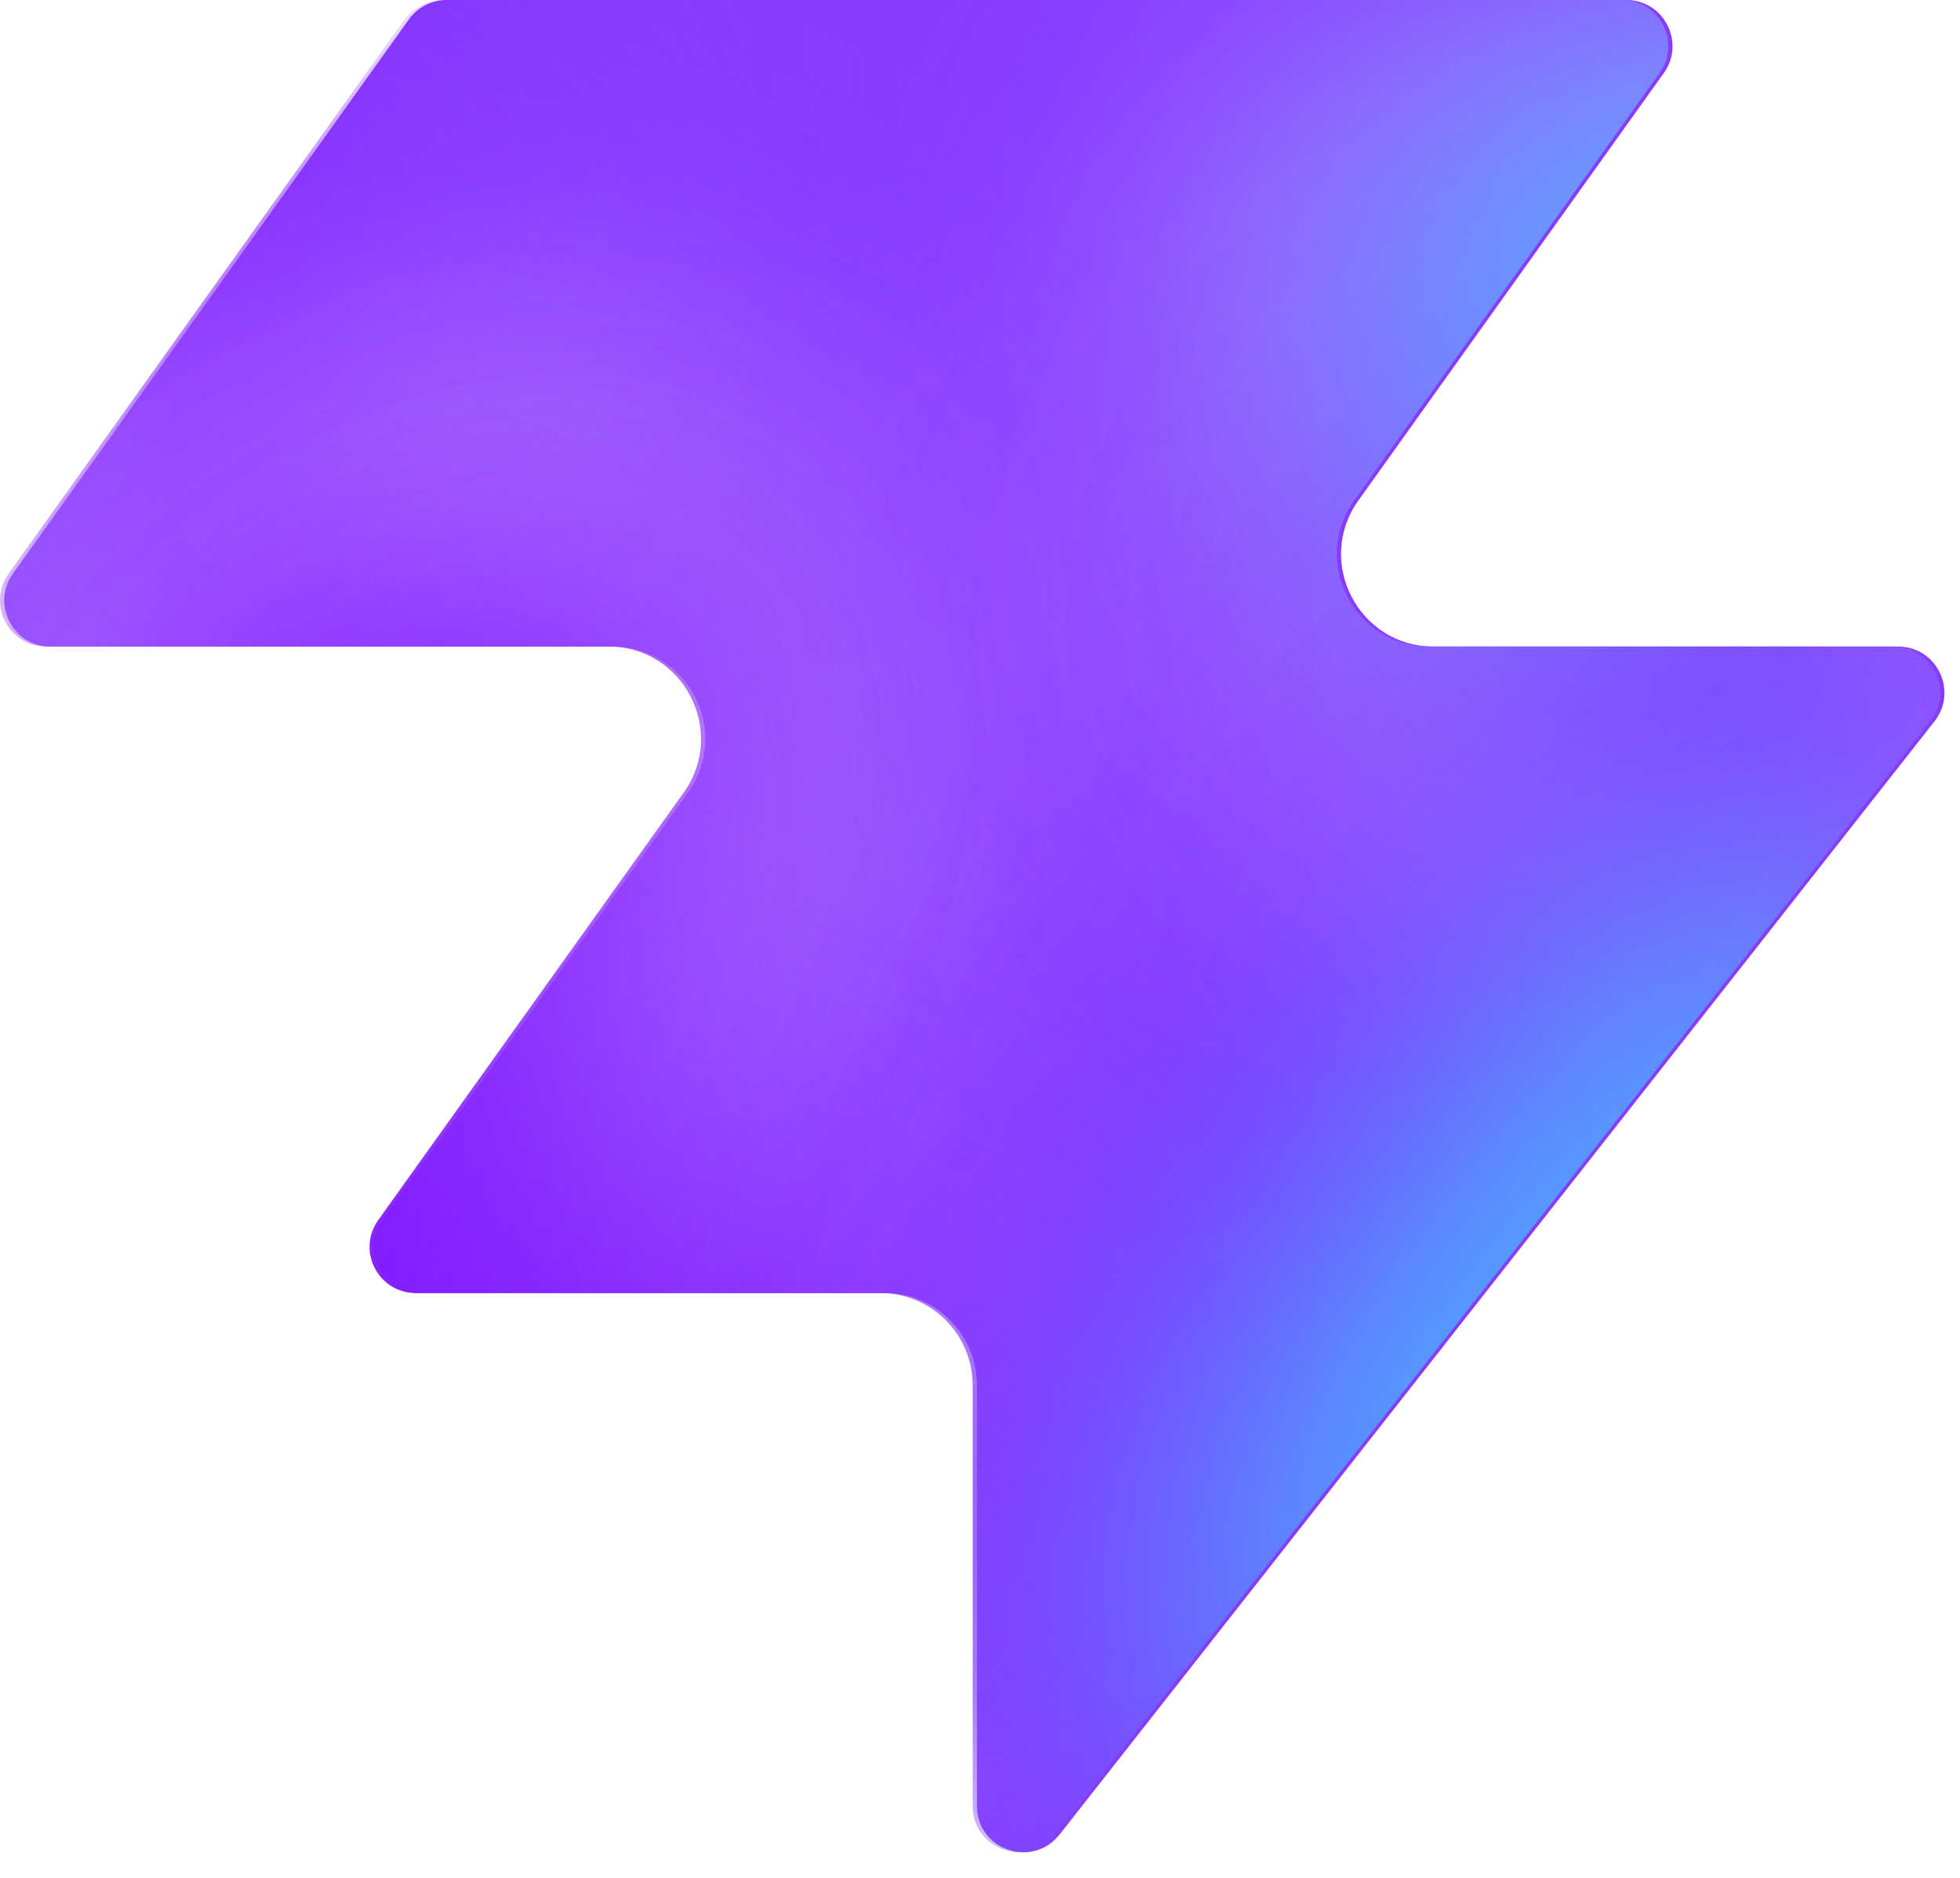
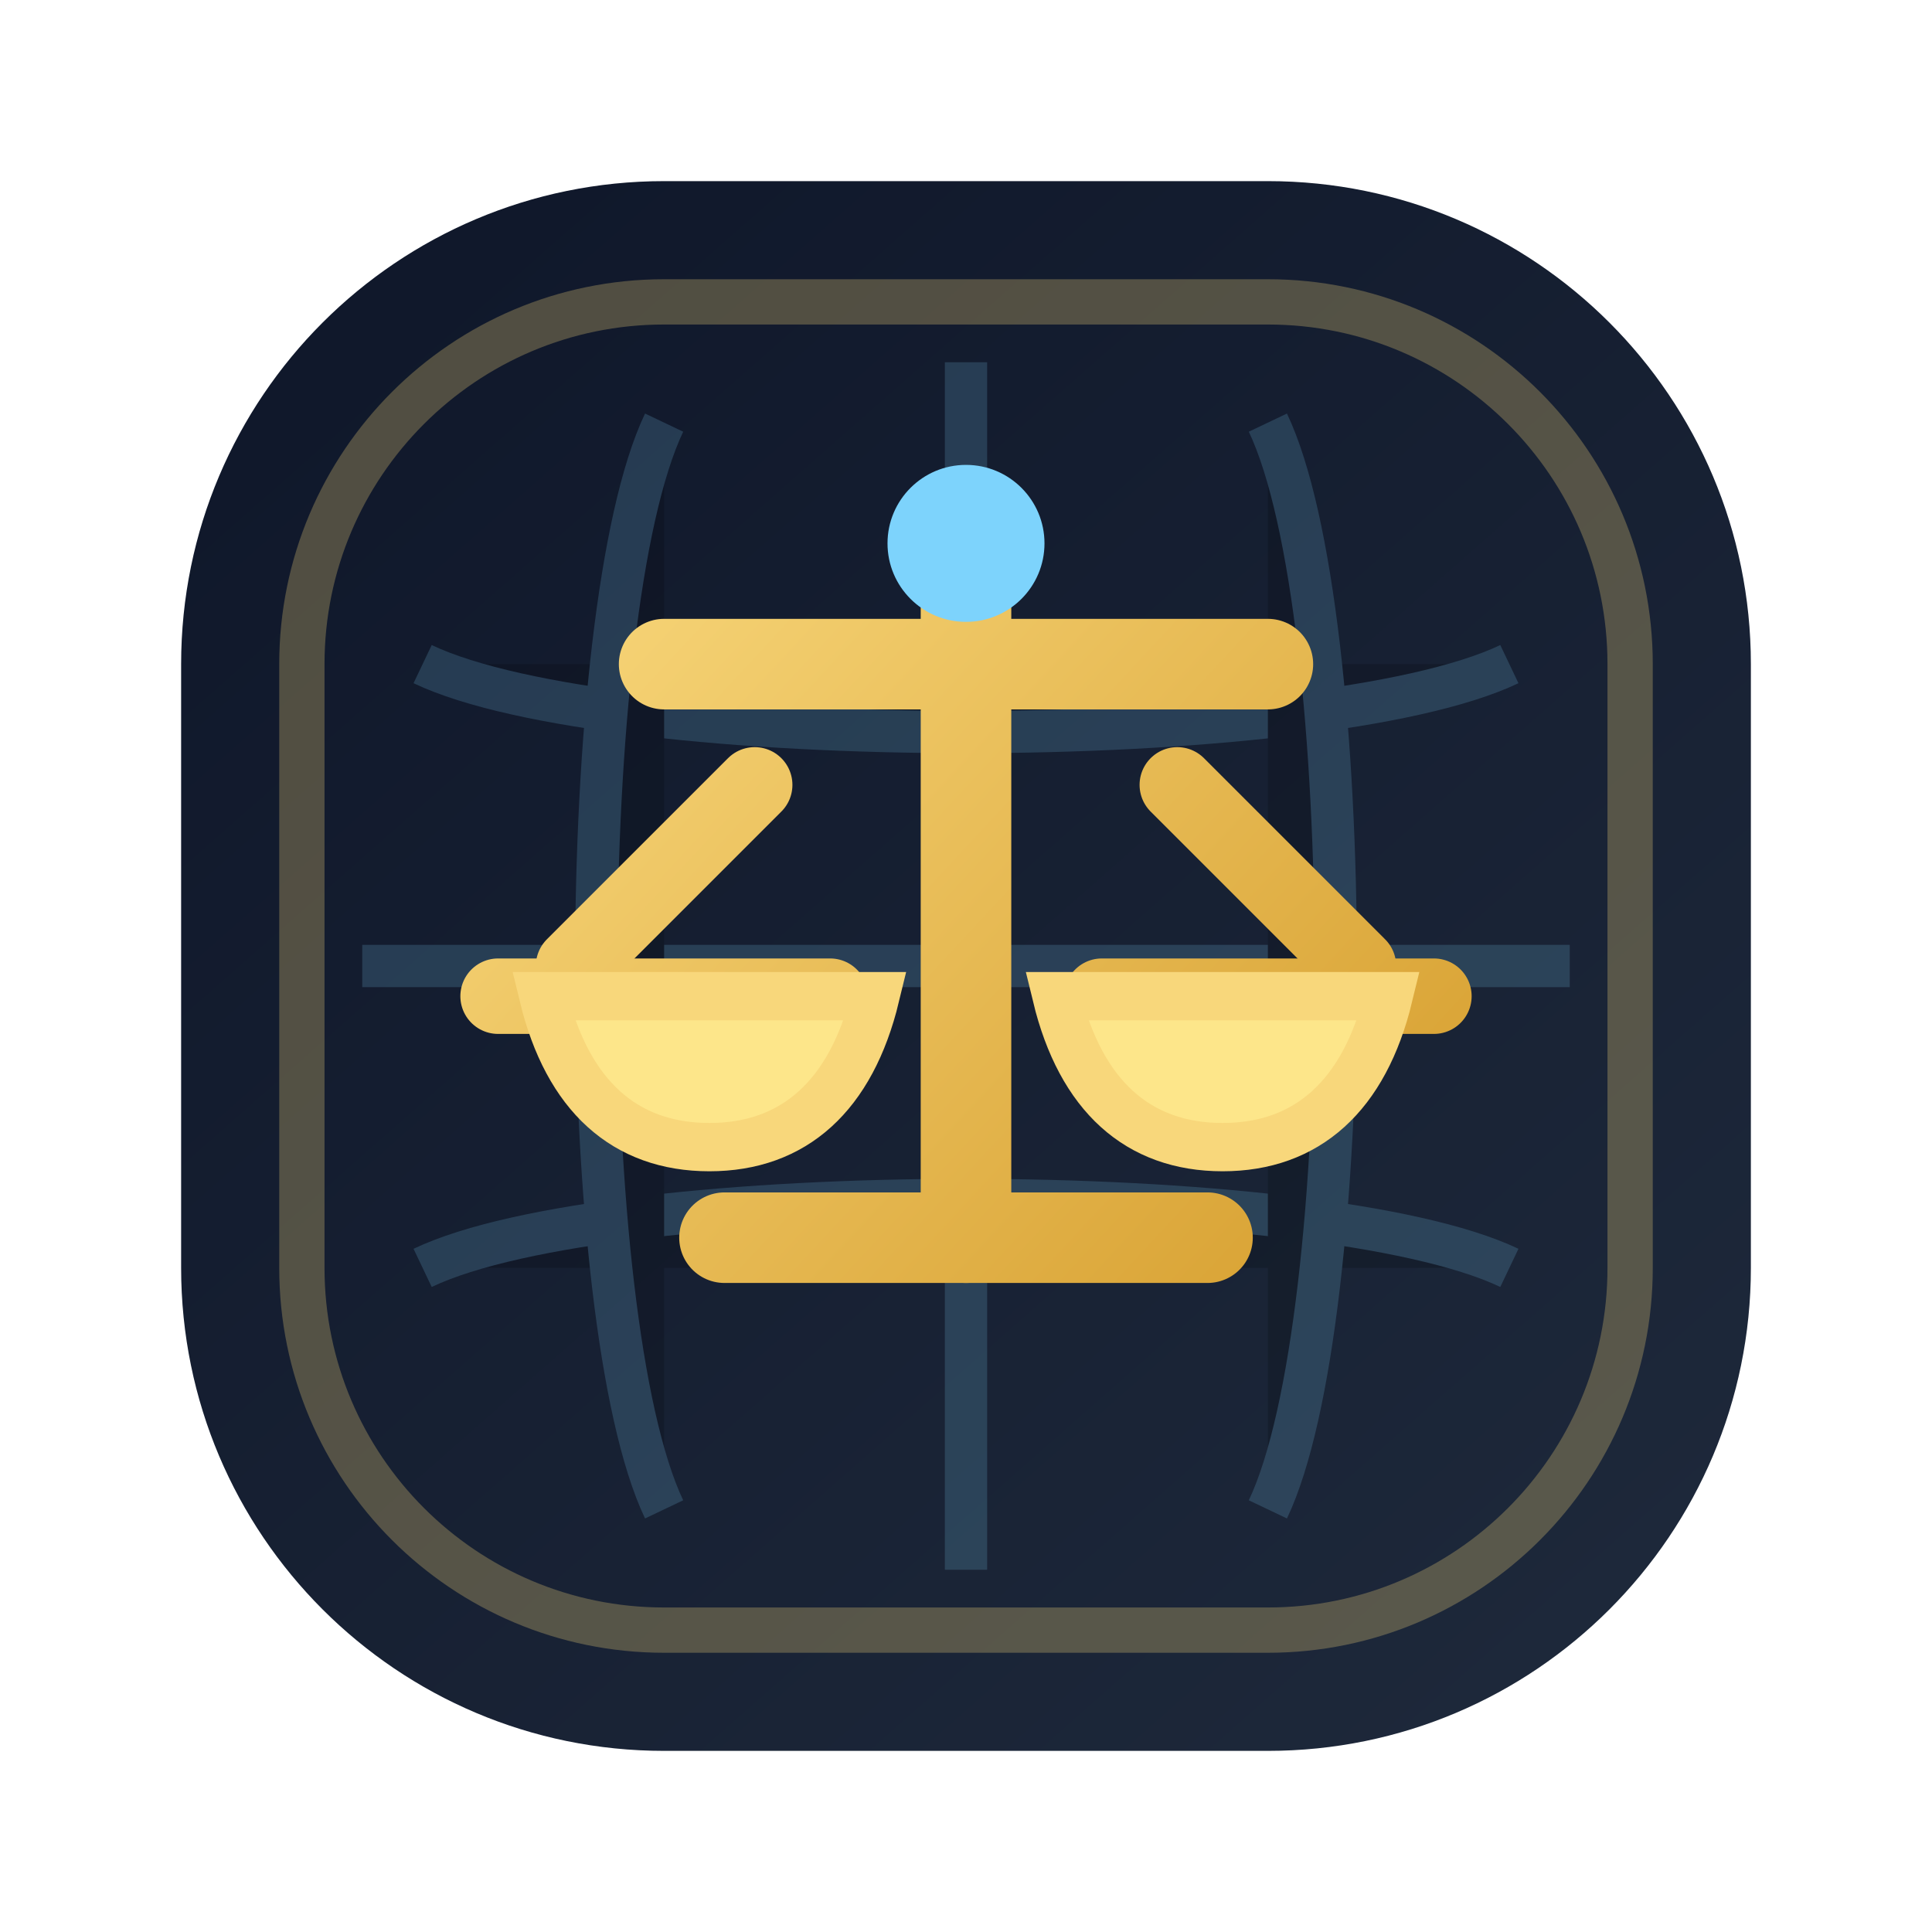
- <svg xmlns="http://www.w3.org/2000/svg" width="48" height="46" fill="none" viewBox="0 0 48 46">
-   <path fill="#863bff" d="M25.946 44.938c-.664.845-2.021.375-2.021-.698V33.937a2.26 2.26 0 0 0-2.262-2.262H10.287c-.92 0-1.456-1.04-.92-1.788l7.48-10.471c1.07-1.497 0-3.578-1.842-3.578H1.237c-.92 0-1.456-1.04-.92-1.788L10.013.474c.214-.297.556-.474.92-.474h28.894c.92 0 1.456 1.04.92 1.788l-7.48 10.471c-1.07 1.498 0 3.579 1.842 3.579h11.377c.943 0 1.473 1.088.89 1.83L25.947 44.94z" style="fill:#863bff;fill:color(display-p3 .525 .23 1);fill-opacity:1" />
-   <mask id="a" width="48" height="46" x="0" y="0" maskUnits="userSpaceOnUse" style="mask-type:alpha">
-     <path fill="#000" d="M25.842 44.938c-.664.844-2.021.375-2.021-.698V33.937a2.26 2.26 0 0 0-2.262-2.262H10.183c-.92 0-1.456-1.04-.92-1.788l7.48-10.471c1.07-1.498 0-3.579-1.842-3.579H1.133c-.92 0-1.456-1.04-.92-1.787L9.91.473c.214-.297.556-.474.92-.474h28.894c.92 0 1.456 1.04.92 1.788l-7.48 10.471c-1.07 1.498 0 3.578 1.842 3.578h11.377c.943 0 1.473 1.088.89 1.832L25.843 44.94z" style="fill:#000;fill-opacity:1" />
-   </mask>
-   <g mask="url(#a)">
-     <g filter="url(#b)">
-       <ellipse cx="5.508" cy="14.704" fill="#ede6ff" rx="5.508" ry="14.704" style="fill:#ede6ff;fill:color(display-p3 .927 .903 1);fill-opacity:1" transform="matrix(.00324 1 1 -.00324 -4.47 31.516)" />
-     </g>
-     <g filter="url(#c)">
-       <ellipse cx="10.399" cy="29.851" fill="#ede6ff" rx="10.399" ry="29.851" style="fill:#ede6ff;fill:color(display-p3 .927 .903 1);fill-opacity:1" transform="matrix(.00324 1 1 -.00324 -39.328 7.883)" />
-     </g>
-     <g filter="url(#d)">
-       <ellipse cx="5.508" cy="30.487" fill="#7e14ff" rx="5.508" ry="30.487" style="fill:#7e14ff;fill:color(display-p3 .492 .077 1);fill-opacity:1" transform="rotate(89.814 -25.913 -14.639)scale(1 -1)" />
-     </g>
-     <g filter="url(#e)">
-       <ellipse cx="5.508" cy="30.599" fill="#7e14ff" rx="5.508" ry="30.599" style="fill:#7e14ff;fill:color(display-p3 .492 .077 1);fill-opacity:1" transform="rotate(89.814 -32.644 -3.334)scale(1 -1)" />
-     </g>
-     <g filter="url(#f)">
-       <ellipse cx="5.508" cy="30.599" fill="#7e14ff" rx="5.508" ry="30.599" style="fill:#7e14ff;fill:color(display-p3 .492 .077 1);fill-opacity:1" transform="matrix(.00324 1 1 -.00324 -34.34 30.47)" />
-     </g>
-     <g filter="url(#g)">
-       <ellipse cx="14.072" cy="22.078" fill="#ede6ff" rx="14.072" ry="22.078" style="fill:#ede6ff;fill:color(display-p3 .927 .903 1);fill-opacity:1" transform="rotate(93.35 24.506 48.493)scale(-1 1)" />
-     </g>
-     <g filter="url(#h)">
-       <ellipse cx="3.47" cy="21.501" fill="#7e14ff" rx="3.47" ry="21.501" style="fill:#7e14ff;fill:color(display-p3 .492 .077 1);fill-opacity:1" transform="rotate(89.009 28.708 47.59)scale(-1 1)" />
-     </g>
-     <g filter="url(#i)">
-       <ellipse cx="3.47" cy="21.501" fill="#7e14ff" rx="3.47" ry="21.501" style="fill:#7e14ff;fill:color(display-p3 .492 .077 1);fill-opacity:1" transform="rotate(89.009 28.708 47.59)scale(-1 1)" />
-     </g>
-     <g filter="url(#j)">
-       <ellipse cx=".387" cy="8.972" fill="#7e14ff" rx="4.407" ry="29.108" style="fill:#7e14ff;fill:color(display-p3 .492 .077 1);fill-opacity:1" transform="rotate(39.51 .387 8.972)" />
-     </g>
-     <g filter="url(#k)">
-       <ellipse cx="47.523" cy="-6.092" fill="#7e14ff" rx="4.407" ry="29.108" style="fill:#7e14ff;fill:color(display-p3 .492 .077 1);fill-opacity:1" transform="rotate(37.892 47.523 -6.092)" />
-     </g>
-     <g filter="url(#l)">
-       <ellipse cx="41.412" cy="6.333" fill="#47bfff" rx="5.971" ry="9.665" style="fill:#47bfff;fill:color(display-p3 .28 .748 1);fill-opacity:1" transform="rotate(37.892 41.412 6.333)" />
-     </g>
-     <g filter="url(#m)">
-       <ellipse cx="-1.879" cy="38.332" fill="#7e14ff" rx="4.407" ry="29.108" style="fill:#7e14ff;fill:color(display-p3 .492 .077 1);fill-opacity:1" transform="rotate(37.892 -1.88 38.332)" />
-     </g>
-     <g filter="url(#n)">
-       <ellipse cx="-1.879" cy="38.332" fill="#7e14ff" rx="4.407" ry="29.108" style="fill:#7e14ff;fill:color(display-p3 .492 .077 1);fill-opacity:1" transform="rotate(37.892 -1.88 38.332)" />
-     </g>
-     <g filter="url(#o)">
-       <ellipse cx="35.651" cy="29.907" fill="#7e14ff" rx="4.407" ry="29.108" style="fill:#7e14ff;fill:color(display-p3 .492 .077 1);fill-opacity:1" transform="rotate(37.892 35.651 29.907)" />
-     </g>
-     <g filter="url(#p)">
-       <ellipse cx="38.418" cy="32.4" fill="#47bfff" rx="5.971" ry="15.297" style="fill:#47bfff;fill:color(display-p3 .28 .748 1);fill-opacity:1" transform="rotate(37.892 38.418 32.4)" />
-     </g>
+ <svg xmlns="http://www.w3.org/2000/svg" viewBox="0 0 64 64" role="img" aria-label="Internet Court favicon">
+   <defs>
+     <linearGradient id="bg" x1="10" x2="54" y1="8" y2="58" gradientUnits="userSpaceOnUse">
+       <stop offset="0" stop-color="#0f172a" />
+       <stop offset="1" stop-color="#1e293b" />
+     </linearGradient>
+     <linearGradient id="gold" x1="18" x2="46" y1="18" y2="44" gradientUnits="userSpaceOnUse">
+       <stop offset="0" stop-color="#f8d77b" />
+       <stop offset="1" stop-color="#d69e2e" />
+     </linearGradient>
+     <clipPath id="seal-clip">
+       <rect x="6" y="6" width="52" height="52" rx="16" />
+     </clipPath>
+   </defs>
+   <rect x="6" y="6" width="52" height="52" rx="16" fill="url(#bg)" />
+   <g clip-path="url(#seal-clip)" opacity="0.18" stroke="#7dd3fc" stroke-width="1.4">
+     <path d="M14 22c6.3 3 29.7 3 36 0" />
+     <path d="M12 32h40" />
+     <path d="M14 42c6.3-3 29.7-3 36 0" />
+     <path d="M22 14c-3 6.3-3 29.7 0 36" />
+     <path d="M32 12v40" />
+     <path d="M42 14c3 6.3 3 29.7 0 36" />
  </g>
-   <defs>
-     <filter id="b" width="60.045" height="41.654" x="-19.77" y="16.149" color-interpolation-filters="sRGB" filterUnits="userSpaceOnUse">
-       <feFlood flood-opacity="0" result="BackgroundImageFix" />
-       <feBlend in="SourceGraphic" in2="BackgroundImageFix" result="shape" />
-       <feGaussianBlur result="effect1_foregroundBlur_2002_17158" stdDeviation="7.659" />
-     </filter>
-     <filter id="c" width="90.34" height="51.437" x="-54.613" y="-7.533" color-interpolation-filters="sRGB" filterUnits="userSpaceOnUse">
-       <feFlood flood-opacity="0" result="BackgroundImageFix" />
-       <feBlend in="SourceGraphic" in2="BackgroundImageFix" result="shape" />
-       <feGaussianBlur result="effect1_foregroundBlur_2002_17158" stdDeviation="7.659" />
-     </filter>
-     <filter id="d" width="79.355" height="29.4" x="-49.64" y="2.03" color-interpolation-filters="sRGB" filterUnits="userSpaceOnUse">
-       <feFlood flood-opacity="0" result="BackgroundImageFix" />
-       <feBlend in="SourceGraphic" in2="BackgroundImageFix" result="shape" />
-       <feGaussianBlur result="effect1_foregroundBlur_2002_17158" stdDeviation="4.596" />
-     </filter>
-     <filter id="e" width="79.579" height="29.4" x="-45.045" y="20.029" color-interpolation-filters="sRGB" filterUnits="userSpaceOnUse">
-       <feFlood flood-opacity="0" result="BackgroundImageFix" />
-       <feBlend in="SourceGraphic" in2="BackgroundImageFix" result="shape" />
-       <feGaussianBlur result="effect1_foregroundBlur_2002_17158" stdDeviation="4.596" />
-     </filter>
-     <filter id="f" width="79.579" height="29.4" x="-43.513" y="21.178" color-interpolation-filters="sRGB" filterUnits="userSpaceOnUse">
-       <feFlood flood-opacity="0" result="BackgroundImageFix" />
-       <feBlend in="SourceGraphic" in2="BackgroundImageFix" result="shape" />
-       <feGaussianBlur result="effect1_foregroundBlur_2002_17158" stdDeviation="4.596" />
-     </filter>
-     <filter id="g" width="74.749" height="58.852" x="15.756" y="-17.901" color-interpolation-filters="sRGB" filterUnits="userSpaceOnUse">
-       <feFlood flood-opacity="0" result="BackgroundImageFix" />
-       <feBlend in="SourceGraphic" in2="BackgroundImageFix" result="shape" />
-       <feGaussianBlur result="effect1_foregroundBlur_2002_17158" stdDeviation="7.659" />
-     </filter>
-     <filter id="h" width="61.377" height="25.362" x="23.548" y="2.284" color-interpolation-filters="sRGB" filterUnits="userSpaceOnUse">
-       <feFlood flood-opacity="0" result="BackgroundImageFix" />
-       <feBlend in="SourceGraphic" in2="BackgroundImageFix" result="shape" />
-       <feGaussianBlur result="effect1_foregroundBlur_2002_17158" stdDeviation="4.596" />
-     </filter>
-     <filter id="i" width="61.377" height="25.362" x="23.548" y="2.284" color-interpolation-filters="sRGB" filterUnits="userSpaceOnUse">
-       <feFlood flood-opacity="0" result="BackgroundImageFix" />
-       <feBlend in="SourceGraphic" in2="BackgroundImageFix" result="shape" />
-       <feGaussianBlur result="effect1_foregroundBlur_2002_17158" stdDeviation="4.596" />
-     </filter>
-     <filter id="j" width="56.045" height="63.649" x="-27.636" y="-22.853" color-interpolation-filters="sRGB" filterUnits="userSpaceOnUse">
-       <feFlood flood-opacity="0" result="BackgroundImageFix" />
-       <feBlend in="SourceGraphic" in2="BackgroundImageFix" result="shape" />
-       <feGaussianBlur result="effect1_foregroundBlur_2002_17158" stdDeviation="4.596" />
-     </filter>
-     <filter id="k" width="54.814" height="64.646" x="20.116" y="-38.415" color-interpolation-filters="sRGB" filterUnits="userSpaceOnUse">
-       <feFlood flood-opacity="0" result="BackgroundImageFix" />
-       <feBlend in="SourceGraphic" in2="BackgroundImageFix" result="shape" />
-       <feGaussianBlur result="effect1_foregroundBlur_2002_17158" stdDeviation="4.596" />
-     </filter>
-     <filter id="l" width="33.541" height="35.313" x="24.641" y="-11.323" color-interpolation-filters="sRGB" filterUnits="userSpaceOnUse">
-       <feFlood flood-opacity="0" result="BackgroundImageFix" />
-       <feBlend in="SourceGraphic" in2="BackgroundImageFix" result="shape" />
-       <feGaussianBlur result="effect1_foregroundBlur_2002_17158" stdDeviation="4.596" />
-     </filter>
-     <filter id="m" width="54.814" height="64.646" x="-29.286" y="6.009" color-interpolation-filters="sRGB" filterUnits="userSpaceOnUse">
-       <feFlood flood-opacity="0" result="BackgroundImageFix" />
-       <feBlend in="SourceGraphic" in2="BackgroundImageFix" result="shape" />
-       <feGaussianBlur result="effect1_foregroundBlur_2002_17158" stdDeviation="4.596" />
-     </filter>
-     <filter id="n" width="54.814" height="64.646" x="-29.286" y="6.009" color-interpolation-filters="sRGB" filterUnits="userSpaceOnUse">
-       <feFlood flood-opacity="0" result="BackgroundImageFix" />
-       <feBlend in="SourceGraphic" in2="BackgroundImageFix" result="shape" />
-       <feGaussianBlur result="effect1_foregroundBlur_2002_17158" stdDeviation="4.596" />
-     </filter>
-     <filter id="o" width="54.814" height="64.646" x="8.244" y="-2.416" color-interpolation-filters="sRGB" filterUnits="userSpaceOnUse">
-       <feFlood flood-opacity="0" result="BackgroundImageFix" />
-       <feBlend in="SourceGraphic" in2="BackgroundImageFix" result="shape" />
-       <feGaussianBlur result="effect1_foregroundBlur_2002_17158" stdDeviation="4.596" />
-     </filter>
-     <filter id="p" width="39.409" height="43.623" x="18.713" y="10.588" color-interpolation-filters="sRGB" filterUnits="userSpaceOnUse">
-       <feFlood flood-opacity="0" result="BackgroundImageFix" />
-       <feBlend in="SourceGraphic" in2="BackgroundImageFix" result="shape" />
-       <feGaussianBlur result="effect1_foregroundBlur_2002_17158" stdDeviation="4.596" />
-     </filter>
-   </defs>
+   <rect x="10" y="10" width="44" height="44" rx="12" fill="none" stroke="#f8d77b" stroke-opacity="0.28" stroke-width="1.5" />
+   <g fill="none" stroke="url(#gold)" stroke-linecap="round" stroke-linejoin="round">
+     <path d="M22 22h20" stroke-width="3" />
+     <path d="M32 20v21" stroke-width="3" />
+     <path d="M25 26l-6 6" stroke-width="2.5" />
+     <path d="M39 26l6 6" stroke-width="2.5" />
+     <path d="M16.5 33h11" stroke-width="2.5" />
+     <path d="M36.5 33h11" stroke-width="2.5" />
+     <path d="M24 41h16" stroke-width="3" />
+   </g>
+   <g fill="#fde68a" stroke="#f8d77b" stroke-width="1.6">
+     <path d="M18 33c.8 3.3 2.7 5 5.5 5s4.7-1.7 5.5-5H18Z" />
+     <path d="M35 33c.8 3.3 2.7 5 5.5 5s4.7-1.7 5.5-5H35Z" />
+   </g>
+   <circle cx="32" cy="18" r="2.6" fill="#7dd3fc" />
</svg>
